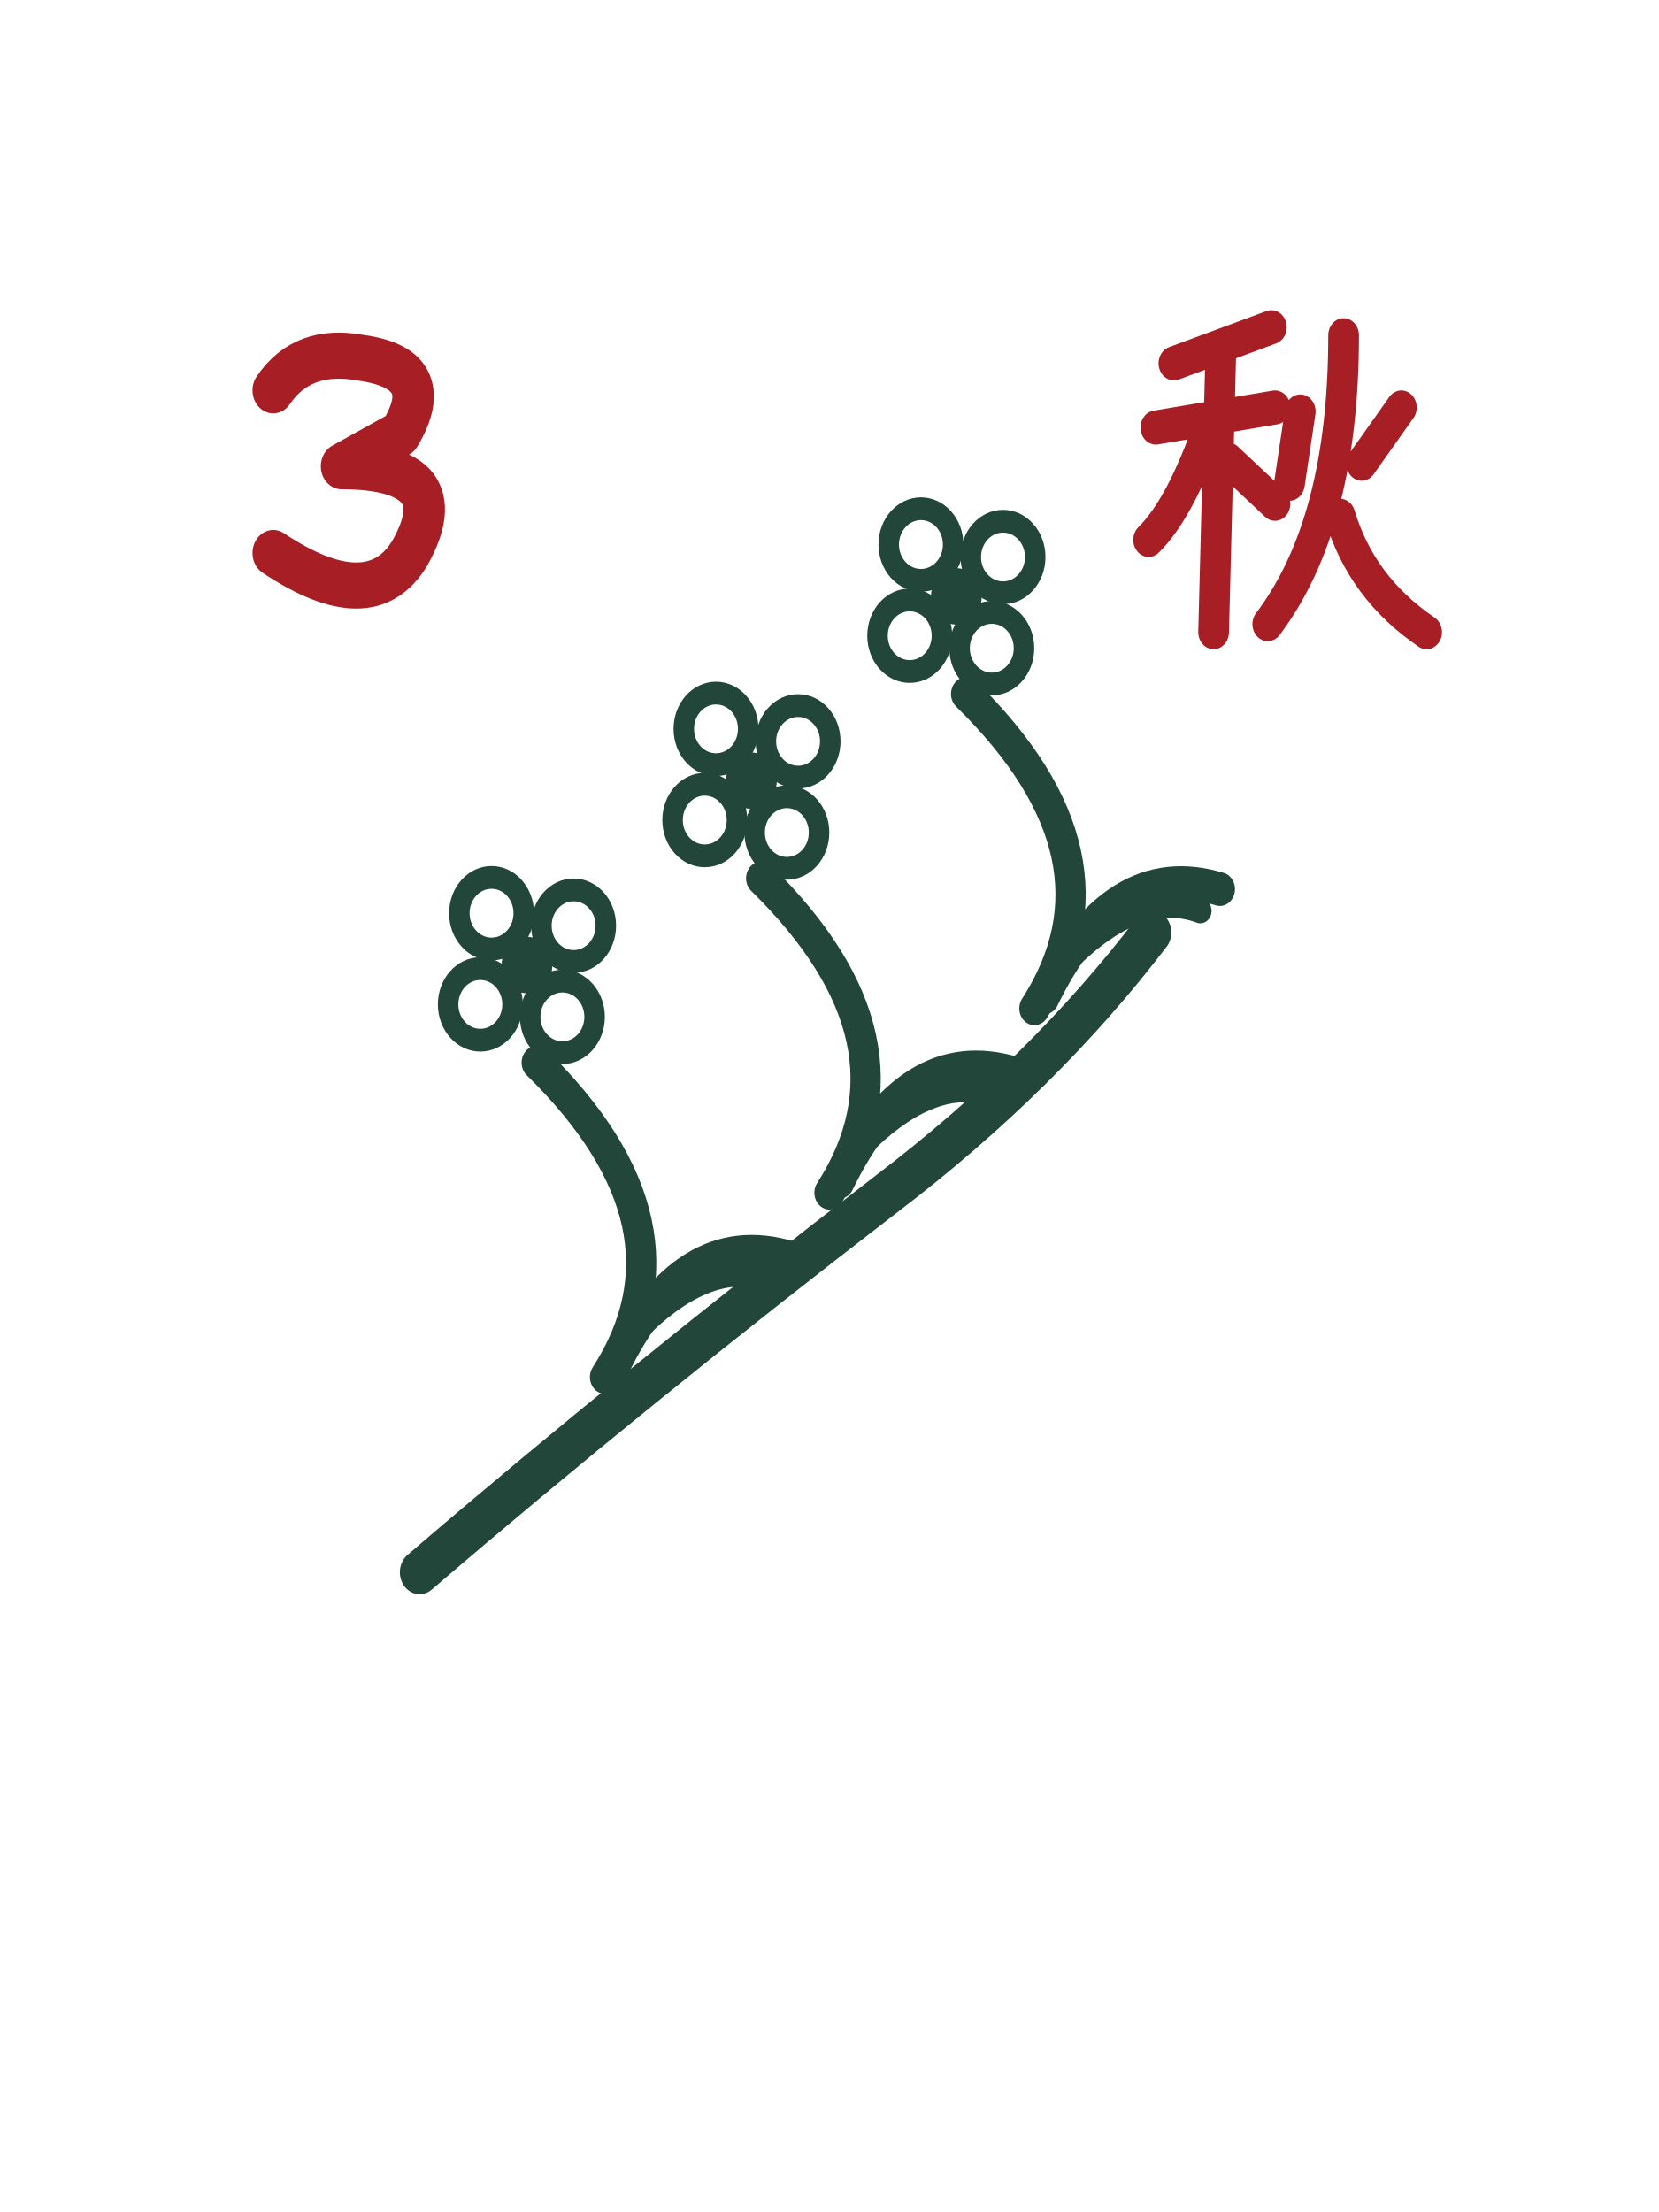
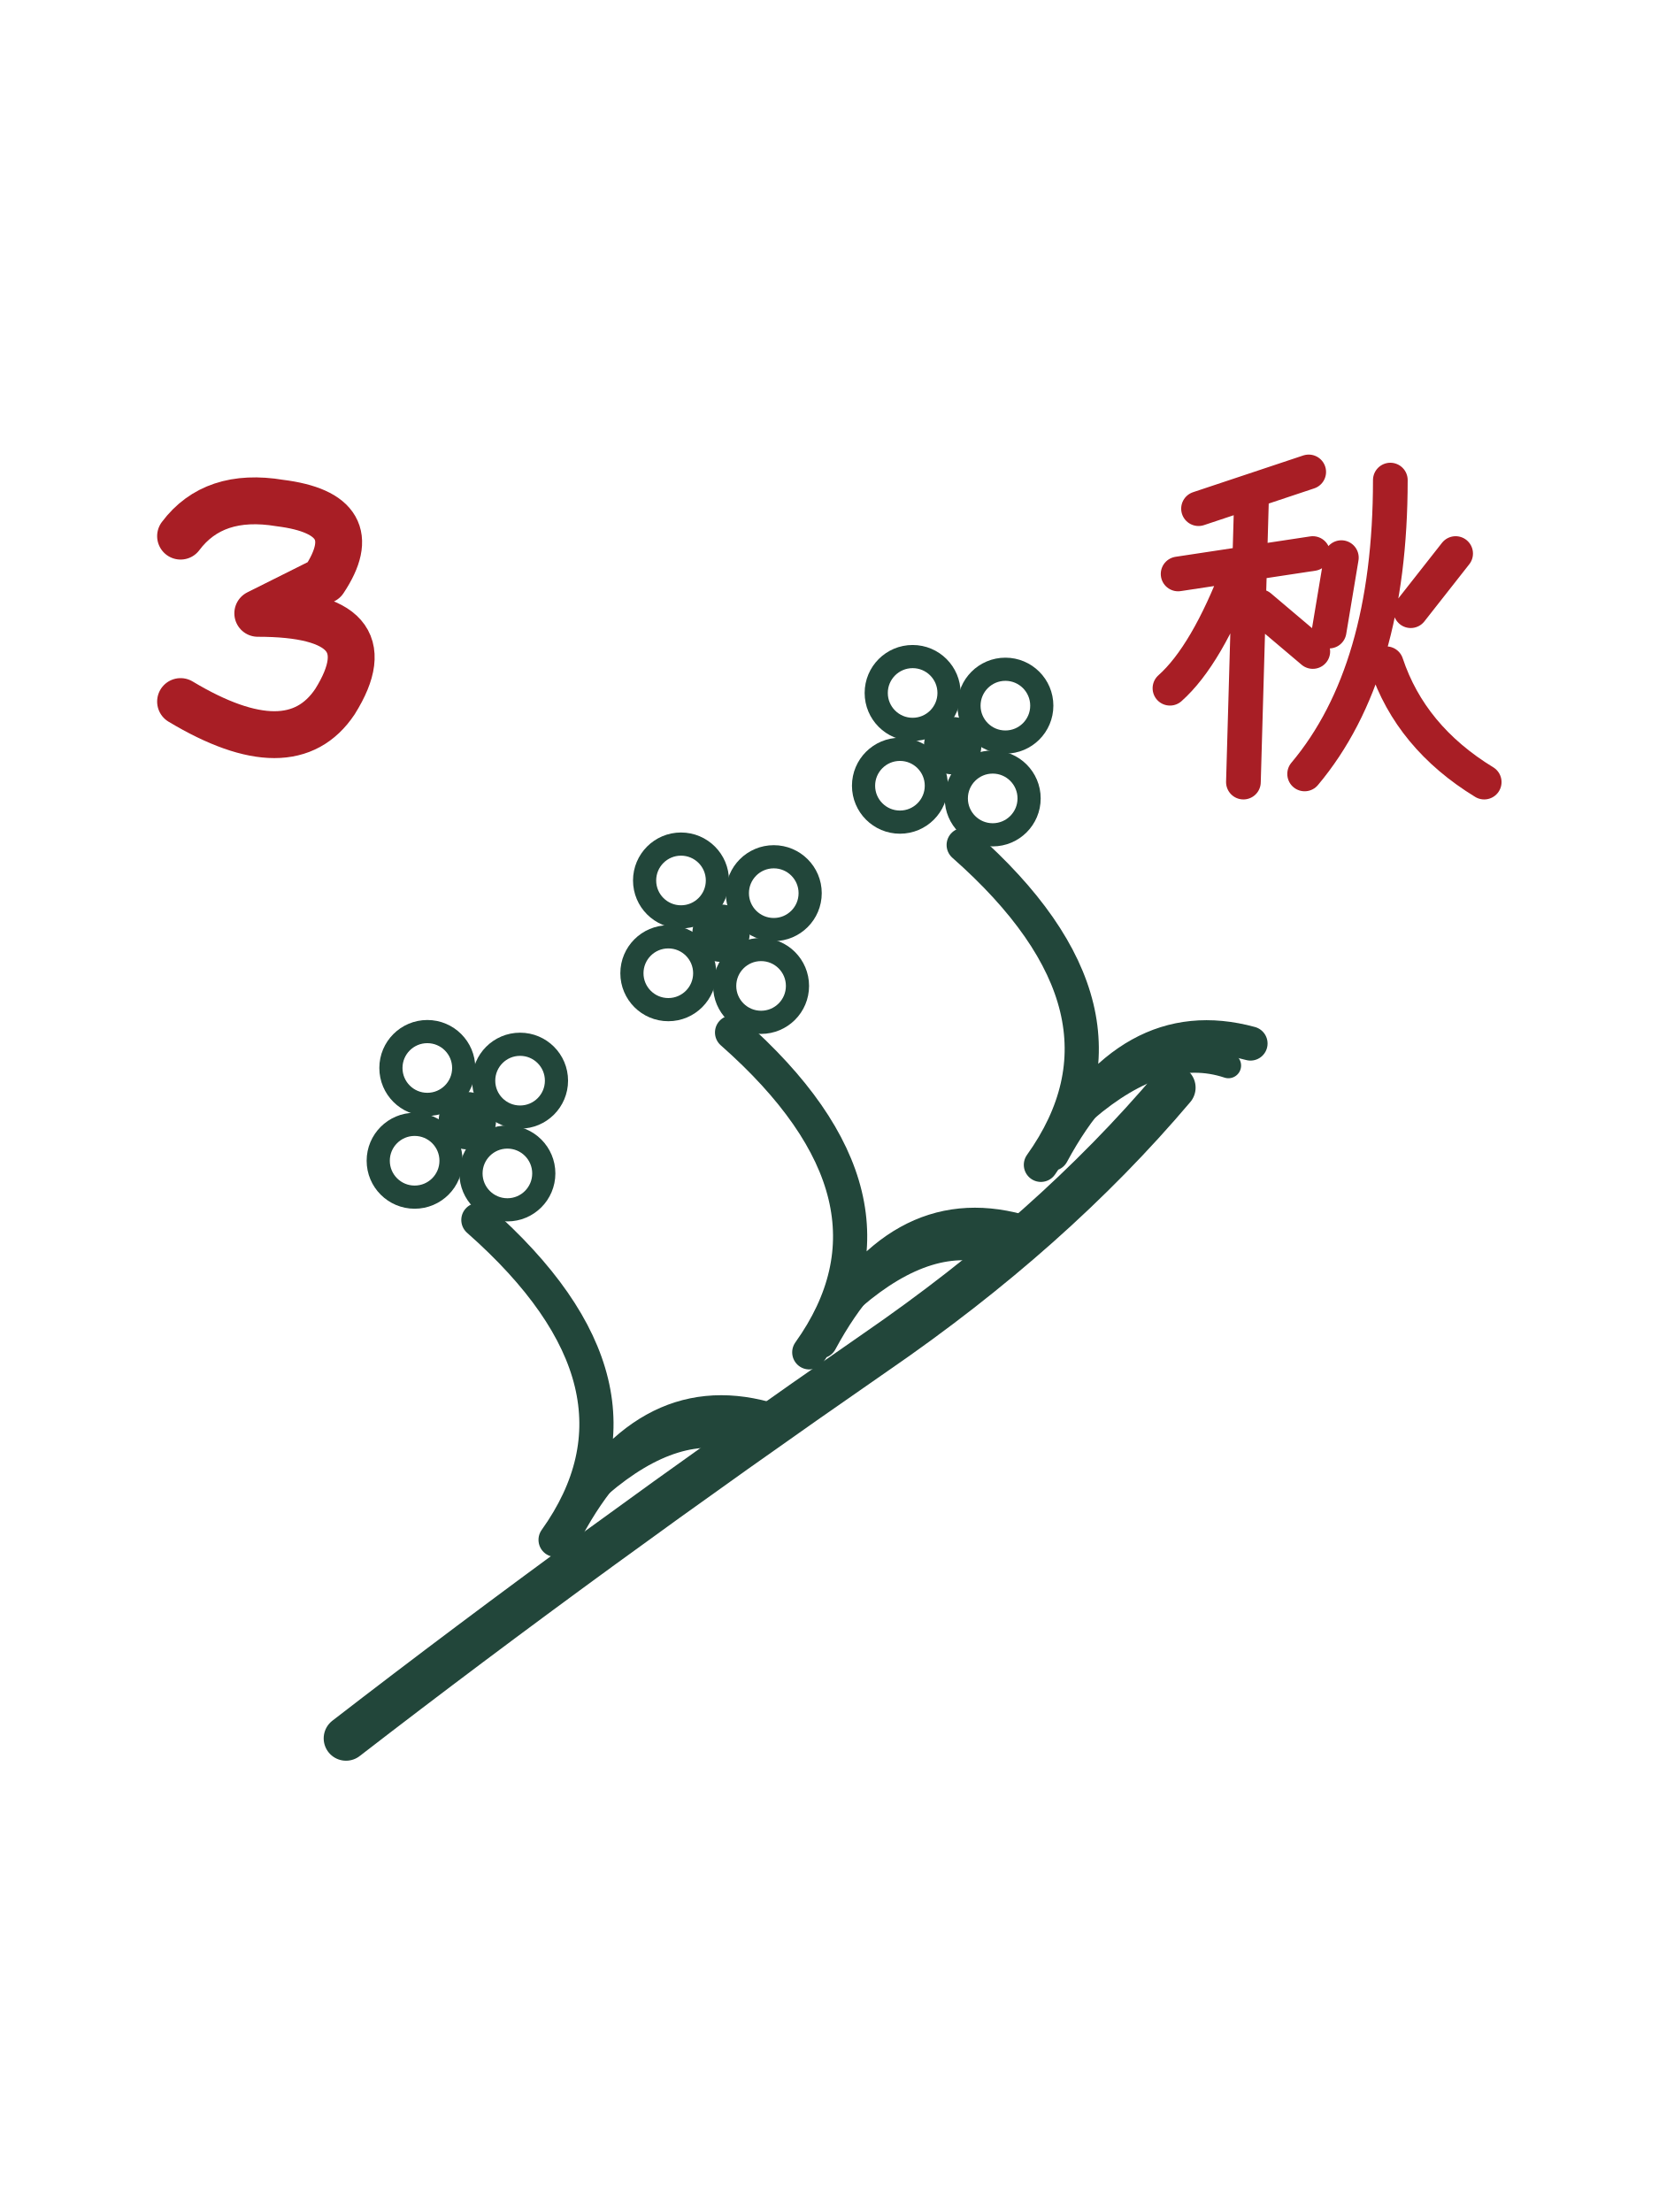
- <svg xmlns="http://www.w3.org/2000/svg" width="300" height="400" viewBox="0 0 170 204" preserveAspectRatio="none">
-   <g transform="translate(114 25) scale(0.37)">
-     <path d="M44 14 L17 23 M12 39 L45 34 M30 20 L28 90 M27 38 Q19 59 10 67 M32 47 L45 58 M64 16 Q64 63 43 88 M52 35 L49 53 M80 34 L69 48 M63 61 Q69 79 87 90" fill="none" stroke="#a81e25" stroke-width="8.5" stroke-linecap="round" stroke-linejoin="round" />
+ <svg xmlns="http://www.w3.org/2000/svg" width="300.0" height="400.0" viewBox="0.0 0.0 300.0 400.0">
+   <g transform="translate(-23.19347 25.14441) scale(1.99455)">
+     <g transform="translate(114 25) scale(0.37)">
+       <path d="M44 14 L17 23 M12 39 L45 34 M30 20 L28 90 M27 38 Q19 59 10 67 M32 47 L45 58 M64 16 Q64 63 43 88 M52 35 L49 53 M80 34 L69 48 M63 61 Q69 79 87 90" fill="none" stroke="#a81e25" stroke-width="8.5" stroke-linecap="round" stroke-linejoin="round" />
+     </g>
+     <g transform="translate(35 43)">
+       <path d="M-7 -7 Q-4 -11 2 -10 Q10 -9 6 -3 L0 0 Q12 0 7 8 Q3 14 -7 8" fill="none" stroke="#a81e25" stroke-width="4.25" stroke-linecap="round" stroke-linejoin="round" />
+     </g>
+     <path d="M43 145 Q65 128 91 110 Q107 99 118 86" fill="none" stroke="#22463a" stroke-width="4.05" stroke-linecap="round" stroke-linejoin="round" />
+     <path d="M62 127q10 -14 -7 -29 M63 126q7 -13 18 -10" fill="none" stroke="#22463a" stroke-width="3.1" stroke-linecap="round" stroke-linejoin="round" />
+     <path d="M66 122q7 -6 13 -4" fill="none" stroke="#22463a" stroke-width="2.3" stroke-linecap="round" stroke-linejoin="round" />
+     <circle cx="58.78" cy="85.37" r="3.3" fill="none" stroke="#22463a" stroke-width="2.1" />
+     <circle cx="57.63" cy="93.78" r="3.3" fill="none" stroke="#22463a" stroke-width="2.1" />
+     <circle cx="49.22" cy="92.63" r="3.3" fill="none" stroke="#22463a" stroke-width="2.1" />
+     <circle cx="50.37" cy="84.22" r="3.3" fill="none" stroke="#22463a" stroke-width="2.1" />
+     <circle cx="54" cy="89" r="2.6" fill="#22463a" />
+     <path d="M85 110q10 -14 -7 -29 M86 109q7 -13 18 -10" fill="none" stroke="#22463a" stroke-width="3.1" stroke-linecap="round" stroke-linejoin="round" />
+     <path d="M89 105q7 -6 13 -4" fill="none" stroke="#22463a" stroke-width="2.3" stroke-linecap="round" stroke-linejoin="round" />
+     <circle cx="81.78" cy="68.37" r="3.3" fill="none" stroke="#22463a" stroke-width="2.1" />
+     <circle cx="80.63" cy="76.78" r="3.3" fill="none" stroke="#22463a" stroke-width="2.1" />
+     <circle cx="72.22" cy="75.63" r="3.3" fill="none" stroke="#22463a" stroke-width="2.1" />
+     <circle cx="73.37" cy="67.22" r="3.3" fill="none" stroke="#22463a" stroke-width="2.1" />
+     <circle cx="77" cy="72" r="2.6" fill="#22463a" />
+     <path d="M106 93q10 -14 -7 -29 M107 92q7 -13 18 -10" fill="none" stroke="#22463a" stroke-width="3.1" stroke-linecap="round" stroke-linejoin="round" />
+     <path d="M110 88q7 -6 13 -4" fill="none" stroke="#22463a" stroke-width="2.3" stroke-linecap="round" stroke-linejoin="round" />
+     <circle cx="102.78" cy="51.37" r="3.3" fill="none" stroke="#22463a" stroke-width="2.1" />
+     <circle cx="101.63" cy="59.78" r="3.3" fill="none" stroke="#22463a" stroke-width="2.1" />
+     <circle cx="93.22" cy="58.63" r="3.3" fill="none" stroke="#22463a" stroke-width="2.1" />
+     <circle cx="94.37" cy="50.22" r="3.3" fill="none" stroke="#22463a" stroke-width="2.1" />
+     <circle cx="98" cy="55" r="2.6" fill="#22463a" />
  </g>
-   <g transform="translate(35 43)">
-     <path d="M-7 -7 Q-4 -11 2 -10 Q10 -9 6 -3 L0 0 Q12 0 7 8 Q3 14 -7 8" fill="none" stroke="#a81e25" stroke-width="4.25" stroke-linecap="round" stroke-linejoin="round" />
-   </g>
-   <path d="M43 145 Q65 128 91 110 Q107 99 118 86" fill="none" stroke="#22463a" stroke-width="4.05" stroke-linecap="round" stroke-linejoin="round" />
-   <path d="M62 127q10 -14 -7 -29 M63 126q7 -13 18 -10" fill="none" stroke="#22463a" stroke-width="3.1" stroke-linecap="round" stroke-linejoin="round" />
-   <path d="M66 122q7 -6 13 -4" fill="none" stroke="#22463a" stroke-width="2.3" stroke-linecap="round" stroke-linejoin="round" />
-   <circle cx="58.78" cy="85.37" r="3.3" fill="none" stroke="#22463a" stroke-width="2.1" />
-   <circle cx="57.63" cy="93.78" r="3.3" fill="none" stroke="#22463a" stroke-width="2.1" />
-   <circle cx="49.22" cy="92.63" r="3.3" fill="none" stroke="#22463a" stroke-width="2.1" />
-   <circle cx="50.37" cy="84.22" r="3.3" fill="none" stroke="#22463a" stroke-width="2.1" />
-   <circle cx="54" cy="89" r="2.6" fill="#22463a" />
-   <path d="M85 110q10 -14 -7 -29 M86 109q7 -13 18 -10" fill="none" stroke="#22463a" stroke-width="3.1" stroke-linecap="round" stroke-linejoin="round" />
-   <path d="M89 105q7 -6 13 -4" fill="none" stroke="#22463a" stroke-width="2.3" stroke-linecap="round" stroke-linejoin="round" />
-   <circle cx="81.78" cy="68.37" r="3.3" fill="none" stroke="#22463a" stroke-width="2.1" />
-   <circle cx="80.63" cy="76.78" r="3.3" fill="none" stroke="#22463a" stroke-width="2.1" />
-   <circle cx="72.22" cy="75.63" r="3.3" fill="none" stroke="#22463a" stroke-width="2.1" />
-   <circle cx="73.37" cy="67.22" r="3.3" fill="none" stroke="#22463a" stroke-width="2.1" />
-   <circle cx="77" cy="72" r="2.6" fill="#22463a" />
-   <path d="M106 93q10 -14 -7 -29 M107 92q7 -13 18 -10" fill="none" stroke="#22463a" stroke-width="3.1" stroke-linecap="round" stroke-linejoin="round" />
-   <path d="M110 88q7 -6 13 -4" fill="none" stroke="#22463a" stroke-width="2.3" stroke-linecap="round" stroke-linejoin="round" />
-   <circle cx="102.78" cy="51.37" r="3.3" fill="none" stroke="#22463a" stroke-width="2.1" />
-   <circle cx="101.63" cy="59.78" r="3.3" fill="none" stroke="#22463a" stroke-width="2.1" />
-   <circle cx="93.22" cy="58.63" r="3.3" fill="none" stroke="#22463a" stroke-width="2.1" />
-   <circle cx="94.37" cy="50.22" r="3.3" fill="none" stroke="#22463a" stroke-width="2.1" />
-   <circle cx="98" cy="55" r="2.6" fill="#22463a" />
</svg>
